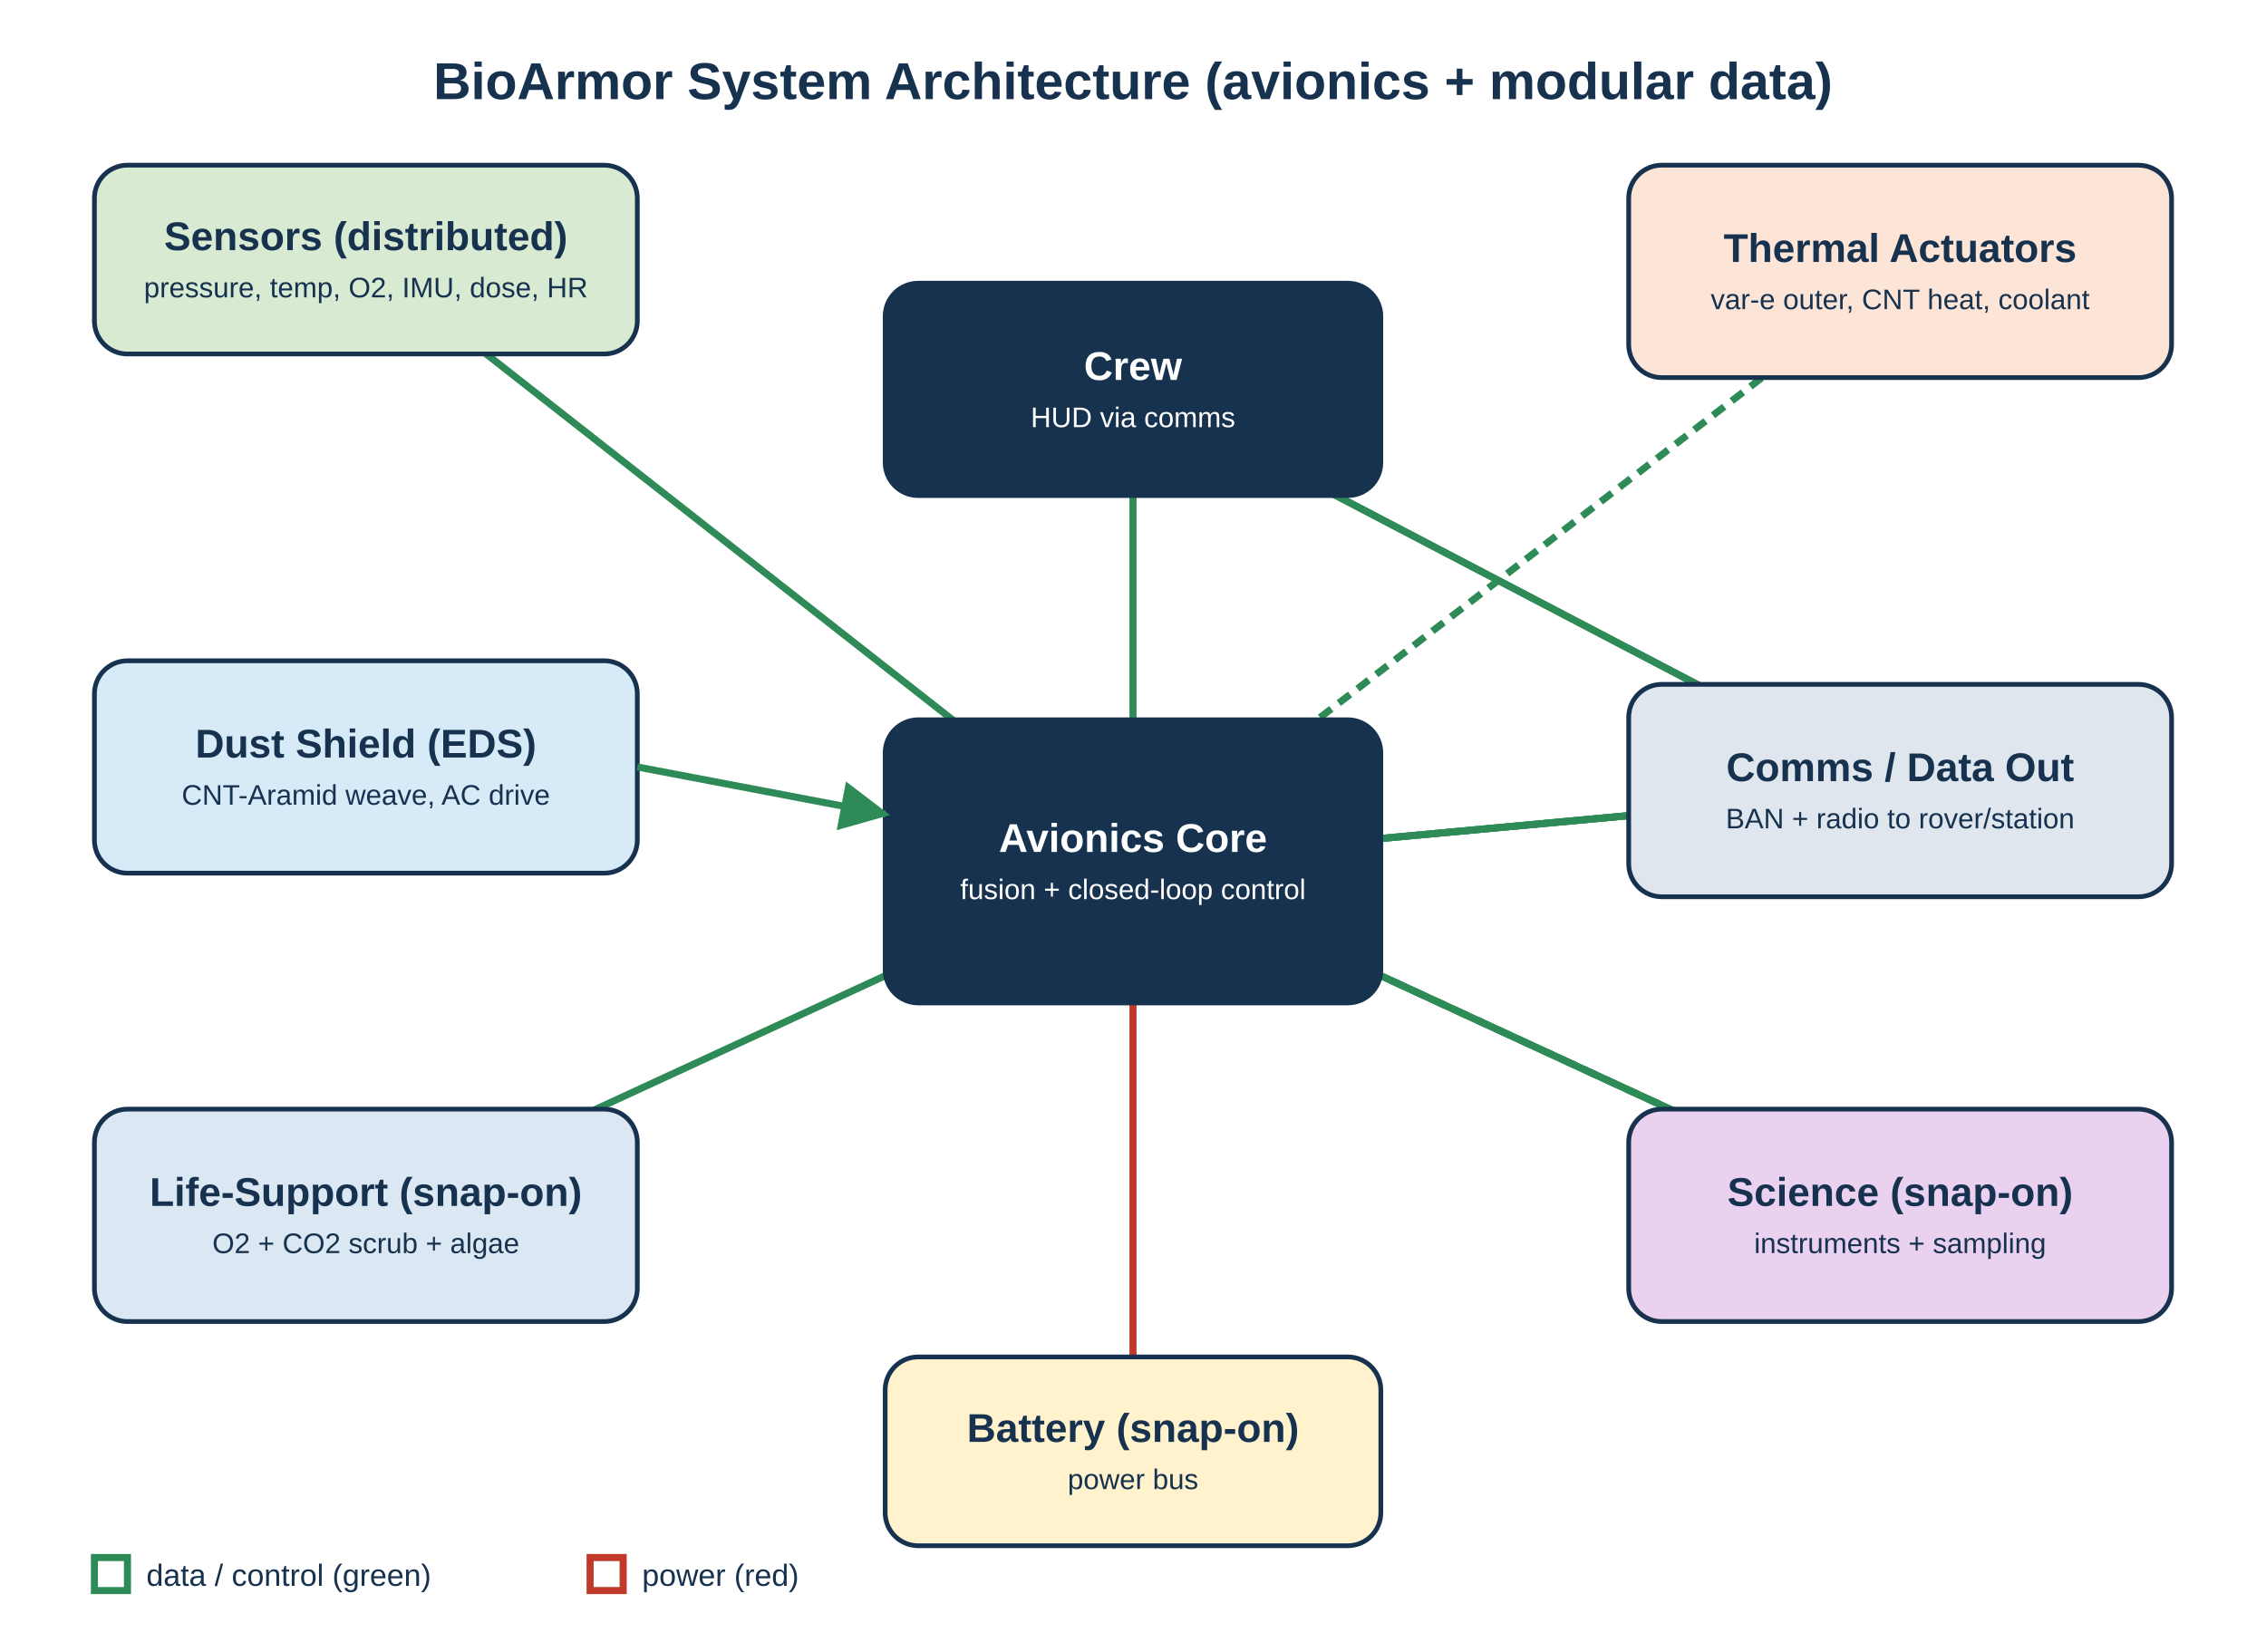
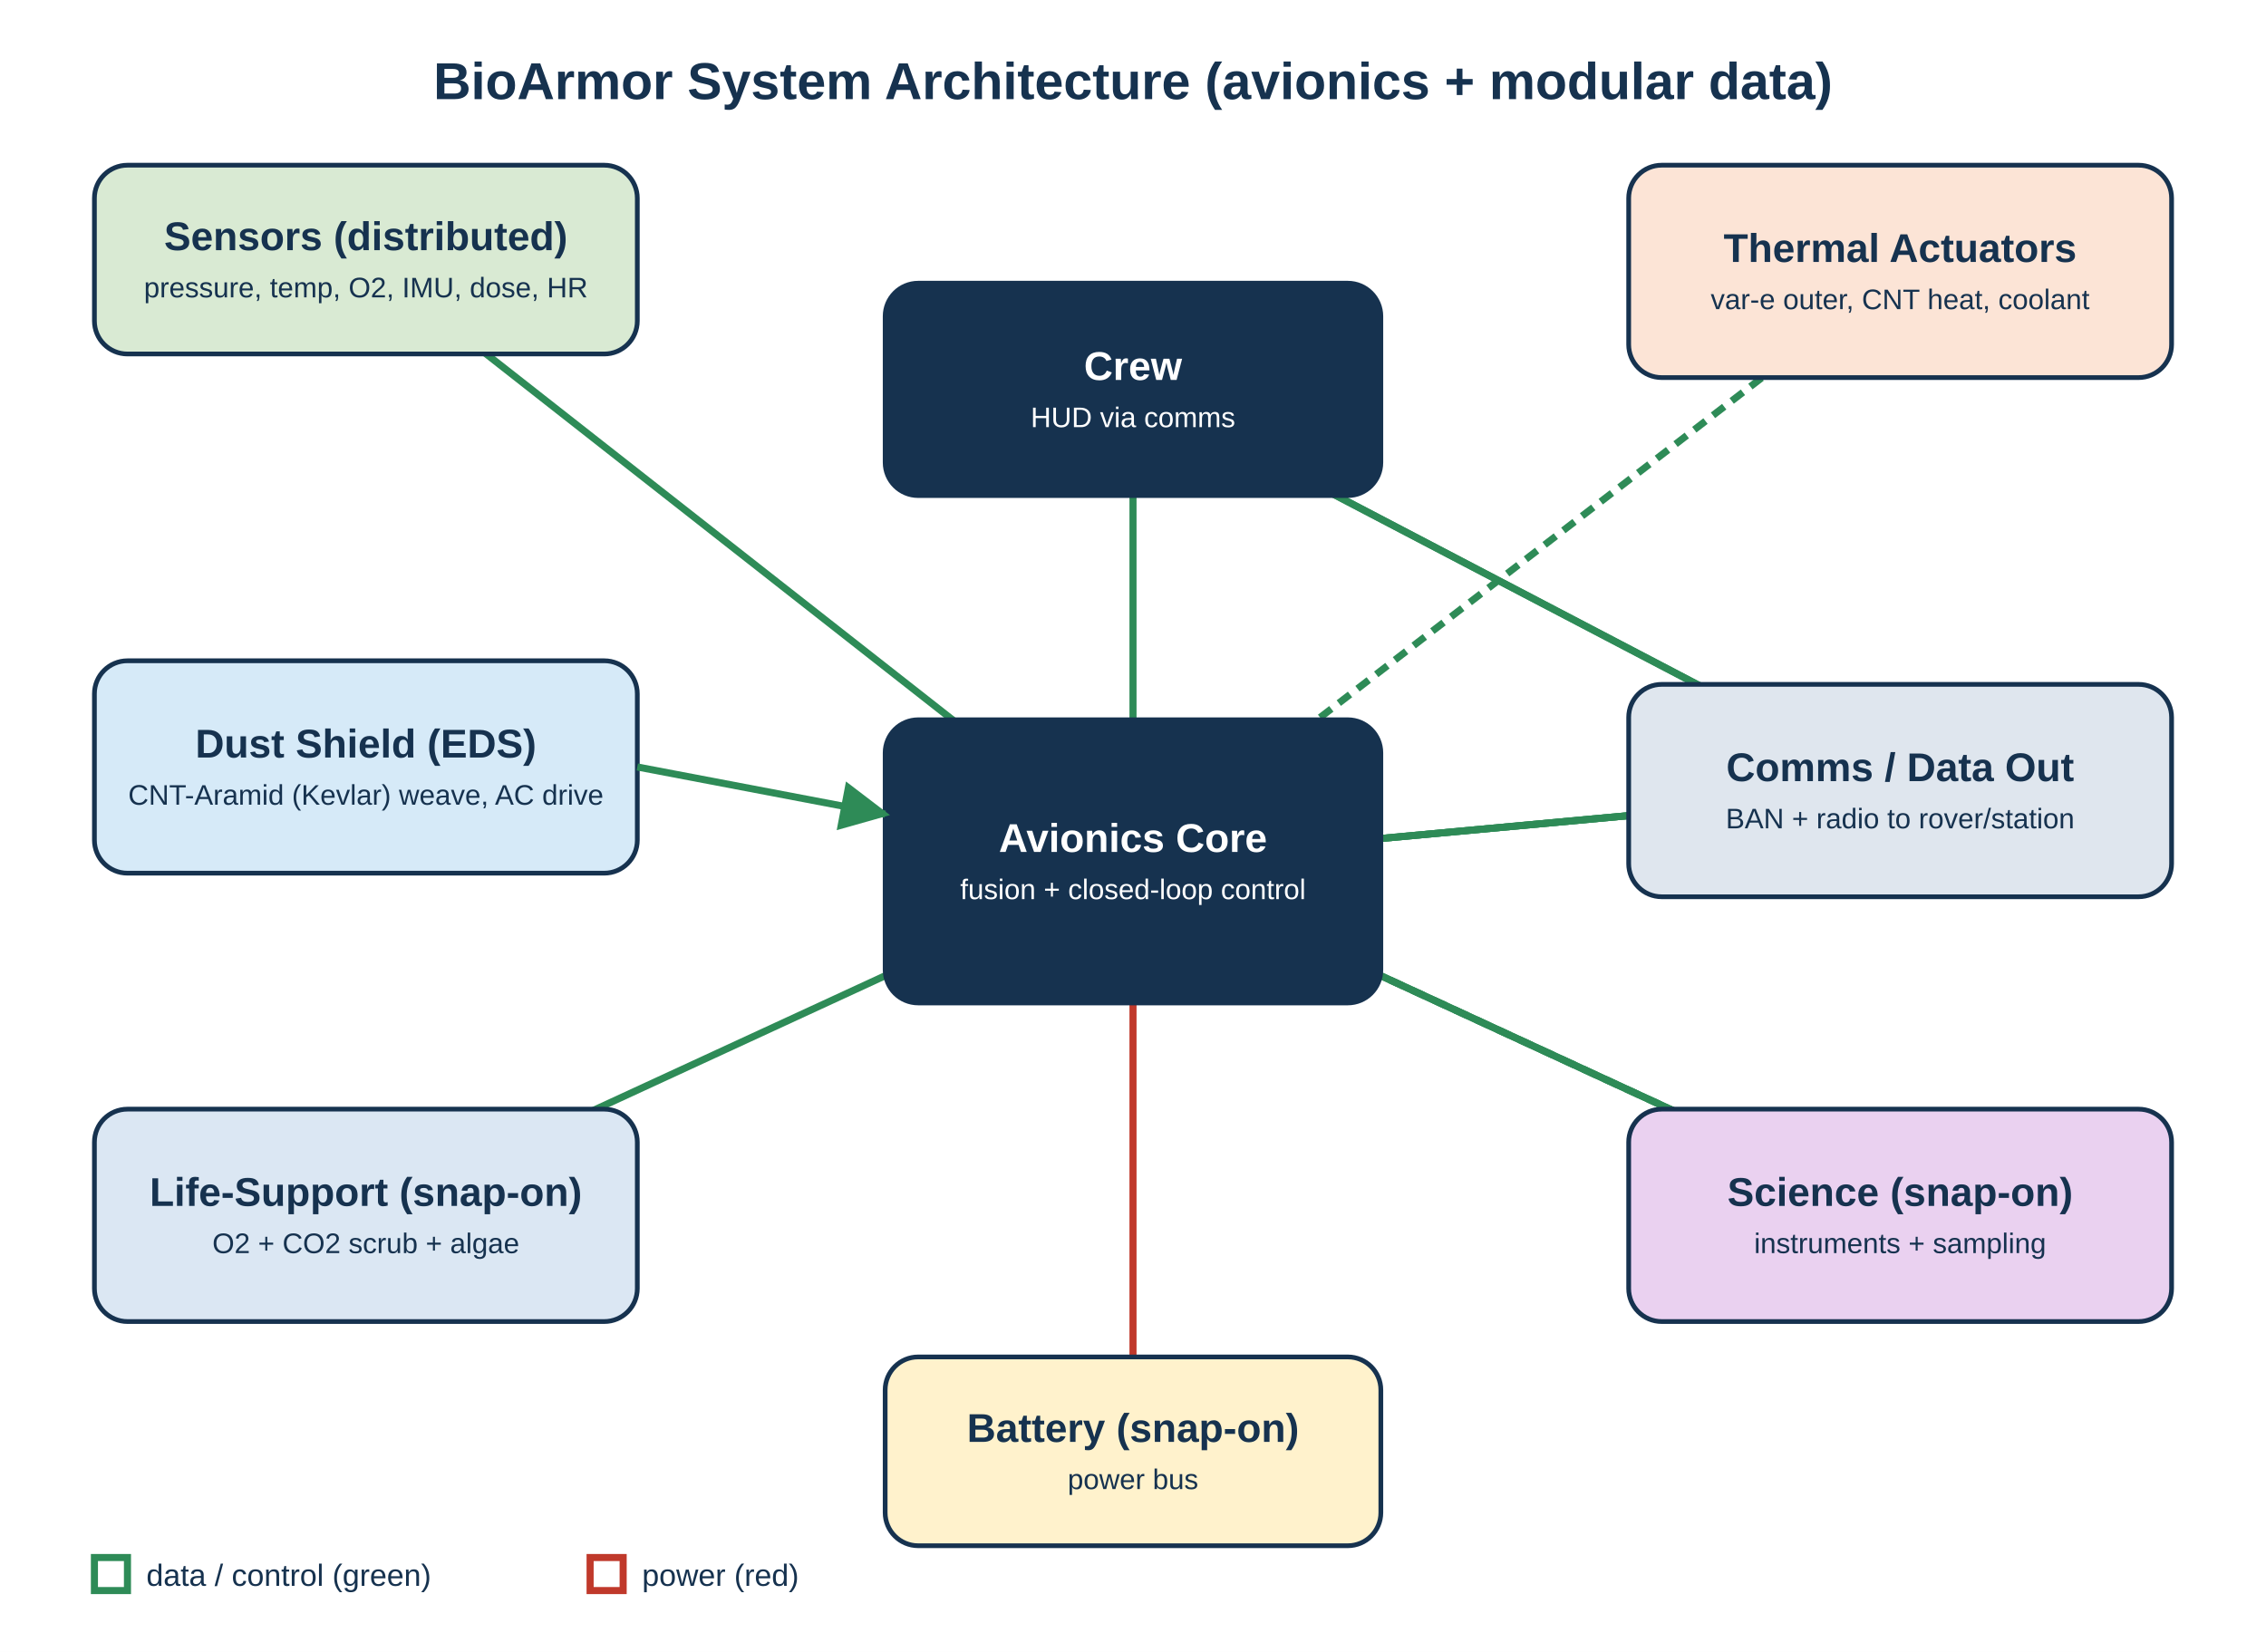
<svg xmlns="http://www.w3.org/2000/svg" width="960" height="700" viewBox="0 0 960 700">
  <rect width="960" height="700" fill="#ffffff" />
  <defs>
    <marker id="arrowG" viewBox="0 0 10 10" refX="9" refY="5" markerWidth="7" markerHeight="7" orient="auto-start-reverse">
      <path d="M0 0 L10 5 L0 10 z" fill="#2e8b57" />
    </marker>
    <marker id="arrowR" viewBox="0 0 10 10" refX="9" refY="5" markerWidth="7" markerHeight="7" orient="auto-start-reverse">
      <path d="M0 0 L10 5 L0 10 z" fill="#c0392b" />
    </marker>
  </defs>
  <text x="480" y="42" text-anchor="middle" font-family="Segoe UI, Arial, sans-serif" font-size="22" font-weight="700" fill="#16324f">BioArmor System Architecture (avionics + modular data)</text>
  <path d="M 155 110 L 480 365" fill="none" stroke="#2e8b57" stroke-width="3" marker-end="url(#arrowG)" />
  <path d="M 480 365 L 805 115" fill="none" stroke="#2e8b57" stroke-width="3" stroke-dasharray="6 4" marker-end="url(#arrowG)" />
  <path d="M 155 515 L 480 365" fill="none" stroke="#2e8b57" stroke-width="3" marker-end="url(#arrowG)" />
  <path d="M 480 365 L 805 515" fill="none" stroke="#2e8b57" stroke-width="3" stroke-dasharray="6 4" marker-end="url(#arrowG)" />
  <path d="M 805 515 L 480 365" fill="none" stroke="#2e8b57" stroke-width="3" marker-end="url(#arrowG)" />
  <path d="M 480 365 L 805 515" fill="none" stroke="#2e8b57" stroke-width="3" marker-end="url(#arrowG)" />
  <path d="M 480 365 L 805 335" fill="none" stroke="#2e8b57" stroke-width="3" marker-end="url(#arrowG)" />
  <path d="M 805 335 L 480 365" fill="none" stroke="#2e8b57" stroke-width="3" marker-end="url(#arrowG)" />
  <path d="M 480 365 L 805 335" fill="none" stroke="#2e8b57" stroke-width="3" marker-end="url(#arrowG)" />
  <path d="M 480 615 L 480 365" fill="none" stroke="#c0392b" stroke-width="3" marker-end="url(#arrowR)" />
  <path d="M 480 365 L 480 165" fill="none" stroke="#2e8b57" stroke-width="3" marker-end="url(#arrowG)" />
  <path d="M 805 335 L 480 165" fill="none" stroke="#2e8b57" stroke-width="3" marker-end="url(#arrowG)" />
  <path d="M 480 165 L 805 335" fill="none" stroke="#2e8b57" stroke-width="3" marker-end="url(#arrowG)" />
  <rect x="375" y="305" width="210" height="120" rx="14" fill="#16324f" stroke="#16324f" stroke-width="2" />
  <text x="480" y="361" text-anchor="middle" font-family="Segoe UI, Arial, sans-serif" font-size="17" font-weight="700" fill="#ffffff">Avionics Core</text>
  <text x="480" y="381" text-anchor="middle" font-family="Segoe UI, Arial, sans-serif" font-size="12" fill="#ffffff">fusion + closed-loop control</text>
  <rect x="40" y="70" width="230" height="80" rx="14" fill="#d9ead3" stroke="#16324f" stroke-width="2" />
  <text x="155" y="106" text-anchor="middle" font-family="Segoe UI, Arial, sans-serif" font-size="17" font-weight="700" fill="#16324f">Sensors (distributed)</text>
  <text x="155" y="126" text-anchor="middle" font-family="Segoe UI, Arial, sans-serif" font-size="12" fill="#16324f">pressure, temp, O2, IMU, dose, HR</text>
  <rect x="690" y="70" width="230" height="90" rx="14" fill="#fce4d6" stroke="#16324f" stroke-width="2" />
  <text x="805" y="111" text-anchor="middle" font-family="Segoe UI, Arial, sans-serif" font-size="17" font-weight="700" fill="#16324f">Thermal Actuators</text>
  <text x="805" y="131" text-anchor="middle" font-family="Segoe UI, Arial, sans-serif" font-size="12" fill="#16324f">var-e outer, CNT heat, coolant</text>
  <rect x="40" y="470" width="230" height="90" rx="14" fill="#dbe7f3" stroke="#16324f" stroke-width="2" />
  <text x="155" y="511" text-anchor="middle" font-family="Segoe UI, Arial, sans-serif" font-size="17" font-weight="700" fill="#16324f">Life-Support (snap-on)</text>
  <text x="155" y="531" text-anchor="middle" font-family="Segoe UI, Arial, sans-serif" font-size="12" fill="#16324f">O2 + CO2 scrub + algae</text>
  <rect x="690" y="470" width="230" height="90" rx="14" fill="#ead1f0" stroke="#16324f" stroke-width="2" />
  <text x="805" y="511" text-anchor="middle" font-family="Segoe UI, Arial, sans-serif" font-size="17" font-weight="700" fill="#16324f">Science (snap-on)</text>
  <text x="805" y="531" text-anchor="middle" font-family="Segoe UI, Arial, sans-serif" font-size="12" fill="#16324f">instruments + sampling</text>
  <rect x="690" y="290" width="230" height="90" rx="14" fill="#dfe6ee" stroke="#16324f" stroke-width="2" />
  <text x="805" y="331" text-anchor="middle" font-family="Segoe UI, Arial, sans-serif" font-size="17" font-weight="700" fill="#16324f">Comms / Data Out</text>
  <text x="805" y="351" text-anchor="middle" font-family="Segoe UI, Arial, sans-serif" font-size="12" fill="#16324f">BAN + radio to rover/station</text>
  <rect x="375" y="575" width="210" height="80" rx="14" fill="#fff2cc" stroke="#16324f" stroke-width="2" />
  <text x="480" y="611" text-anchor="middle" font-family="Segoe UI, Arial, sans-serif" font-size="17" font-weight="700" fill="#16324f">Battery (snap-on)</text>
  <text x="480" y="631" text-anchor="middle" font-family="Segoe UI, Arial, sans-serif" font-size="12" fill="#16324f">power bus</text>
  <rect x="375" y="120" width="210" height="90" rx="14" fill="#16324f" stroke="#16324f" stroke-width="2" />
  <text x="480" y="161" text-anchor="middle" font-family="Segoe UI, Arial, sans-serif" font-size="17" font-weight="700" fill="#ffffff">Crew</text>
  <text x="480" y="181" text-anchor="middle" font-family="Segoe UI, Arial, sans-serif" font-size="12" fill="#ffffff">HUD via comms</text>
  <rect x="40" y="660" width="14" height="14" fill="none" stroke="#2e8b57" stroke-width="3" />
  <text x="62" y="672" font-family="Segoe UI, Arial, sans-serif" font-size="13" fill="#16324f">data / control (green)</text>
  <rect x="250" y="660" width="14" height="14" fill="none" stroke="#c0392b" stroke-width="3" />
  <text x="272" y="672" font-family="Segoe UI, Arial, sans-serif" font-size="13" fill="#16324f">power (red)</text>
  <rect x="40" y="280" width="230" height="90" rx="14" fill="#d6eaf8" stroke="#16324f" stroke-width="2" />
  <text x="155" y="321" text-anchor="middle" font-family="Segoe UI, Arial, sans-serif" font-size="17" font-weight="700" fill="#16324f">Dust Shield (EDS)</text>
-   <text x="155" y="341" text-anchor="middle" font-family="Segoe UI, Arial, sans-serif" font-size="12" fill="#16324f">CNT-Aramid weave, AC drive</text>
+   <text x="155" y="341" text-anchor="middle" font-family="Segoe UI, Arial, sans-serif" font-size="12" fill="#16324f">CNT-Aramid (Kevlar) weave, AC drive</text>
  <path d="M 270 325 L 375 345" fill="none" stroke="#2e8b57" stroke-width="3" marker-end="url(#arrowG)" />
</svg>
